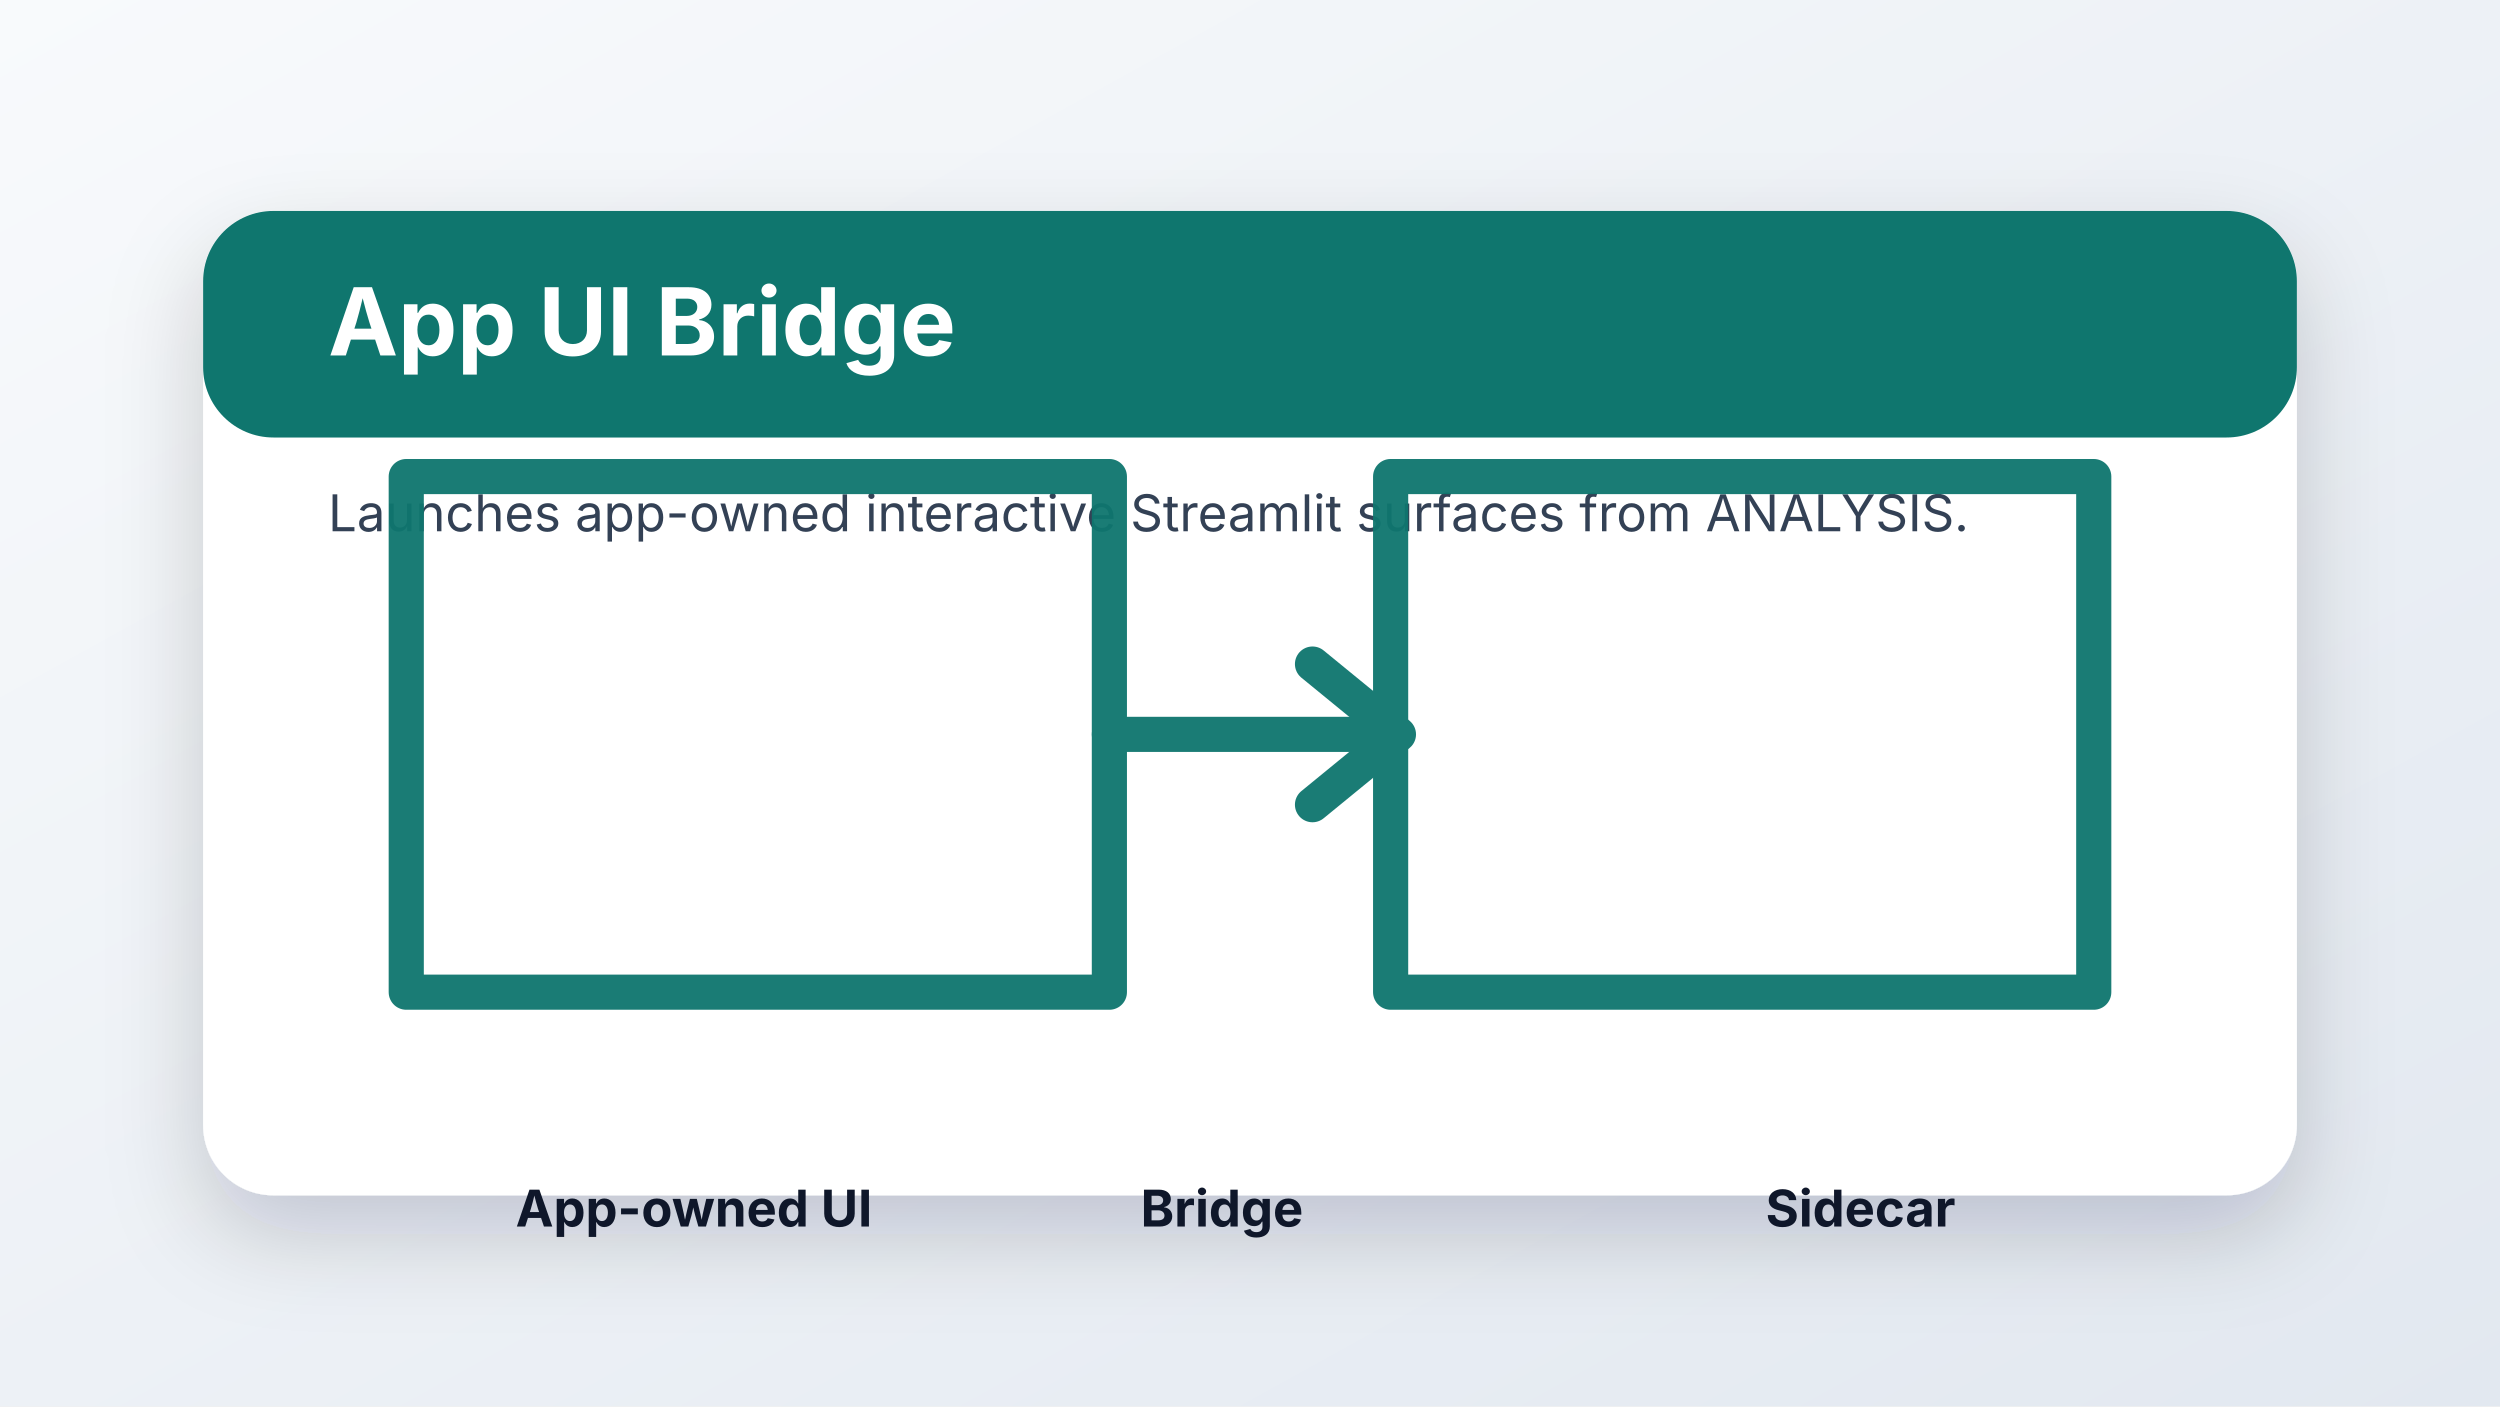
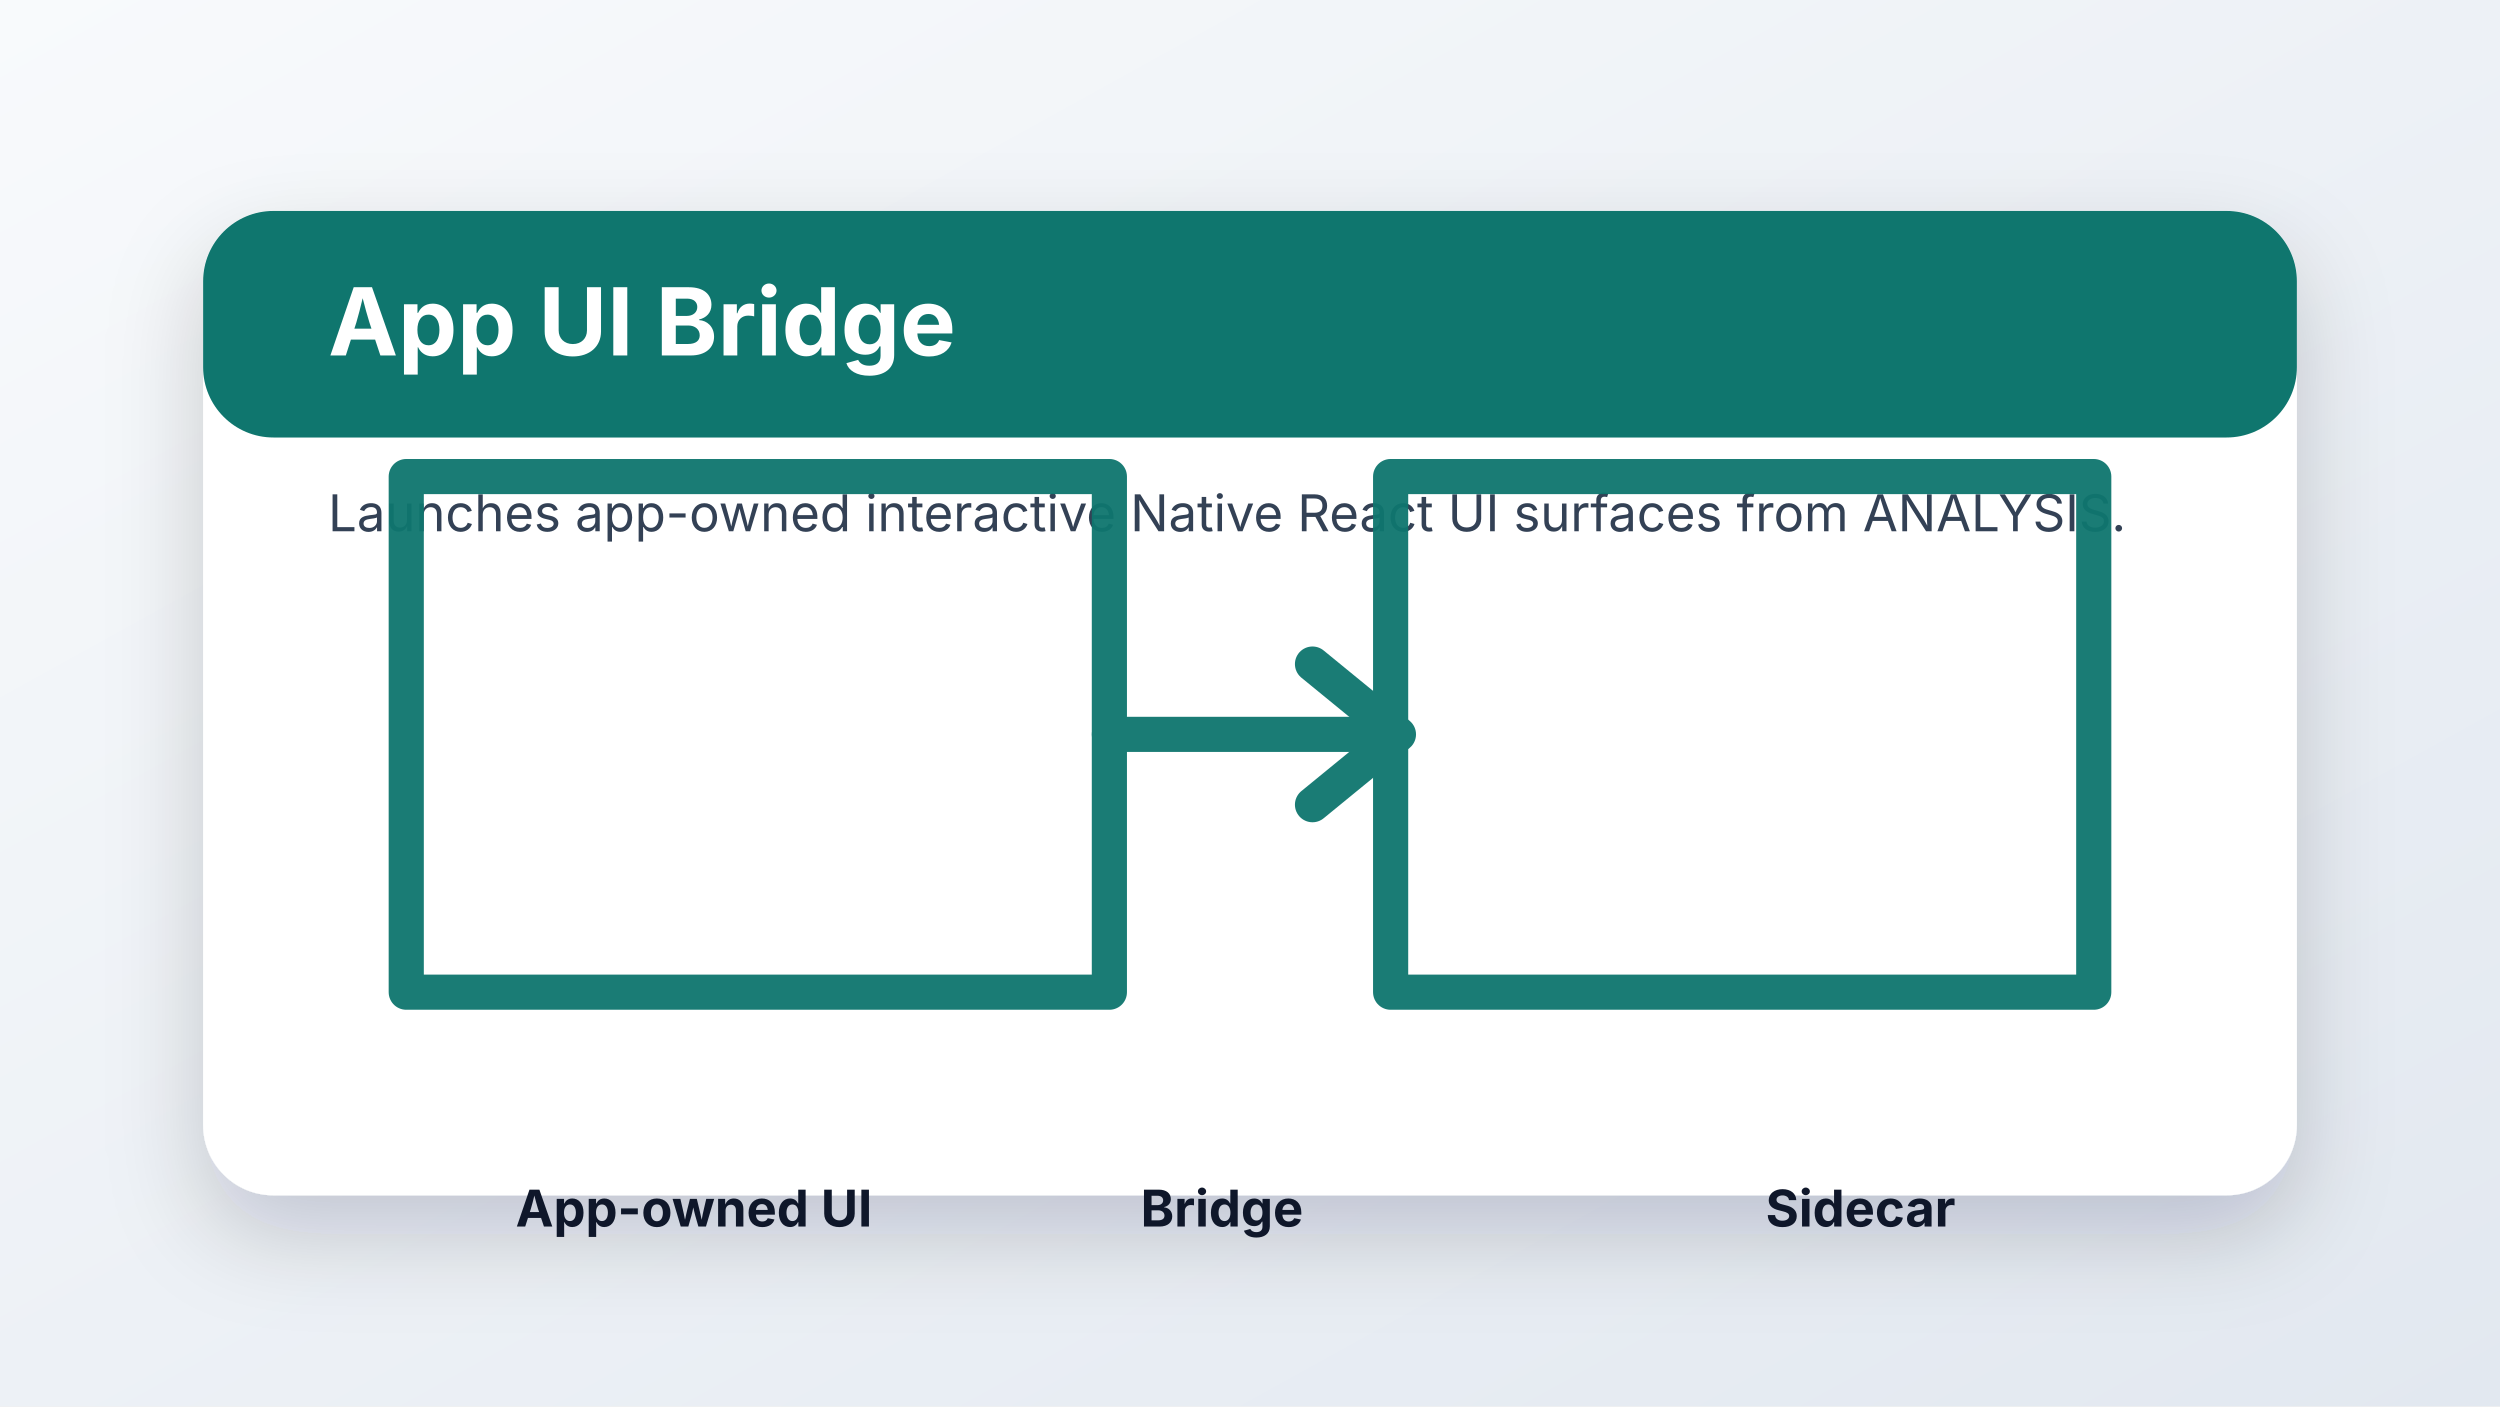
<svg xmlns="http://www.w3.org/2000/svg" width="640" height="360" viewBox="0 0 640 360" role="img" aria-labelledby="title desc">
  <defs>
    <linearGradient id="bg" x1="0" x2="1" y1="0" y2="1">
      <stop offset="0" stop-color="#f8fafc" />
      <stop offset="1" stop-color="#e2e8f0" />
    </linearGradient>
    <filter id="shadow" x="-20%" y="-20%" width="140%" height="140%">
      <feDropShadow dx="0" dy="10" stdDeviation="12" flood-color="#0f172a" flood-opacity=".18" />
    </filter>
  </defs>
  <rect width="640" height="360" fill="url(#bg)" />
  <rect x="52" y="54" width="536" height="252" rx="18" fill="#ffffff" filter="url(#shadow)" />
  <rect x="52" y="54" width="536" height="58" rx="18" fill="#0f766e" />
  <text x="84" y="91" font-family="Inter, Arial, sans-serif" font-size="24" font-weight="700" fill="#ffffff">App UI Bridge</text>
-   <text x="84" y="136" font-family="Inter, Arial, sans-serif" font-size="13" fill="#334155">Launches app-owned interactive Streamlit surfaces from ANALYSIS.</text>
+   <text x="84" y="136" font-family="Inter, Arial, sans-serif" font-size="13" fill="#334155">Launches app-owned interactive Native React UI surfaces from ANALYSIS.</text>
  <g fill="none" stroke="#0f766e" stroke-width="9" stroke-linecap="round" stroke-linejoin="round" opacity=".95">
    <rect x="104" y="122" width="180" height="132" />
    <rect x="356" y="122" width="180" height="132" />
    <path d="M284 188 H356" />
    <path d="M336 170 L358 188 L336 206" />
  </g>
  <g font-family="Inter, Arial, sans-serif" font-size="13" font-weight="700" fill="#0f172a">
    <text x="132" y="314" class="pill">App-owned UI</text>
    <text x="292" y="314" class="pill">Bridge</text>
    <text x="452" y="314" class="pill">Sidecar</text>
  </g>
</svg>
